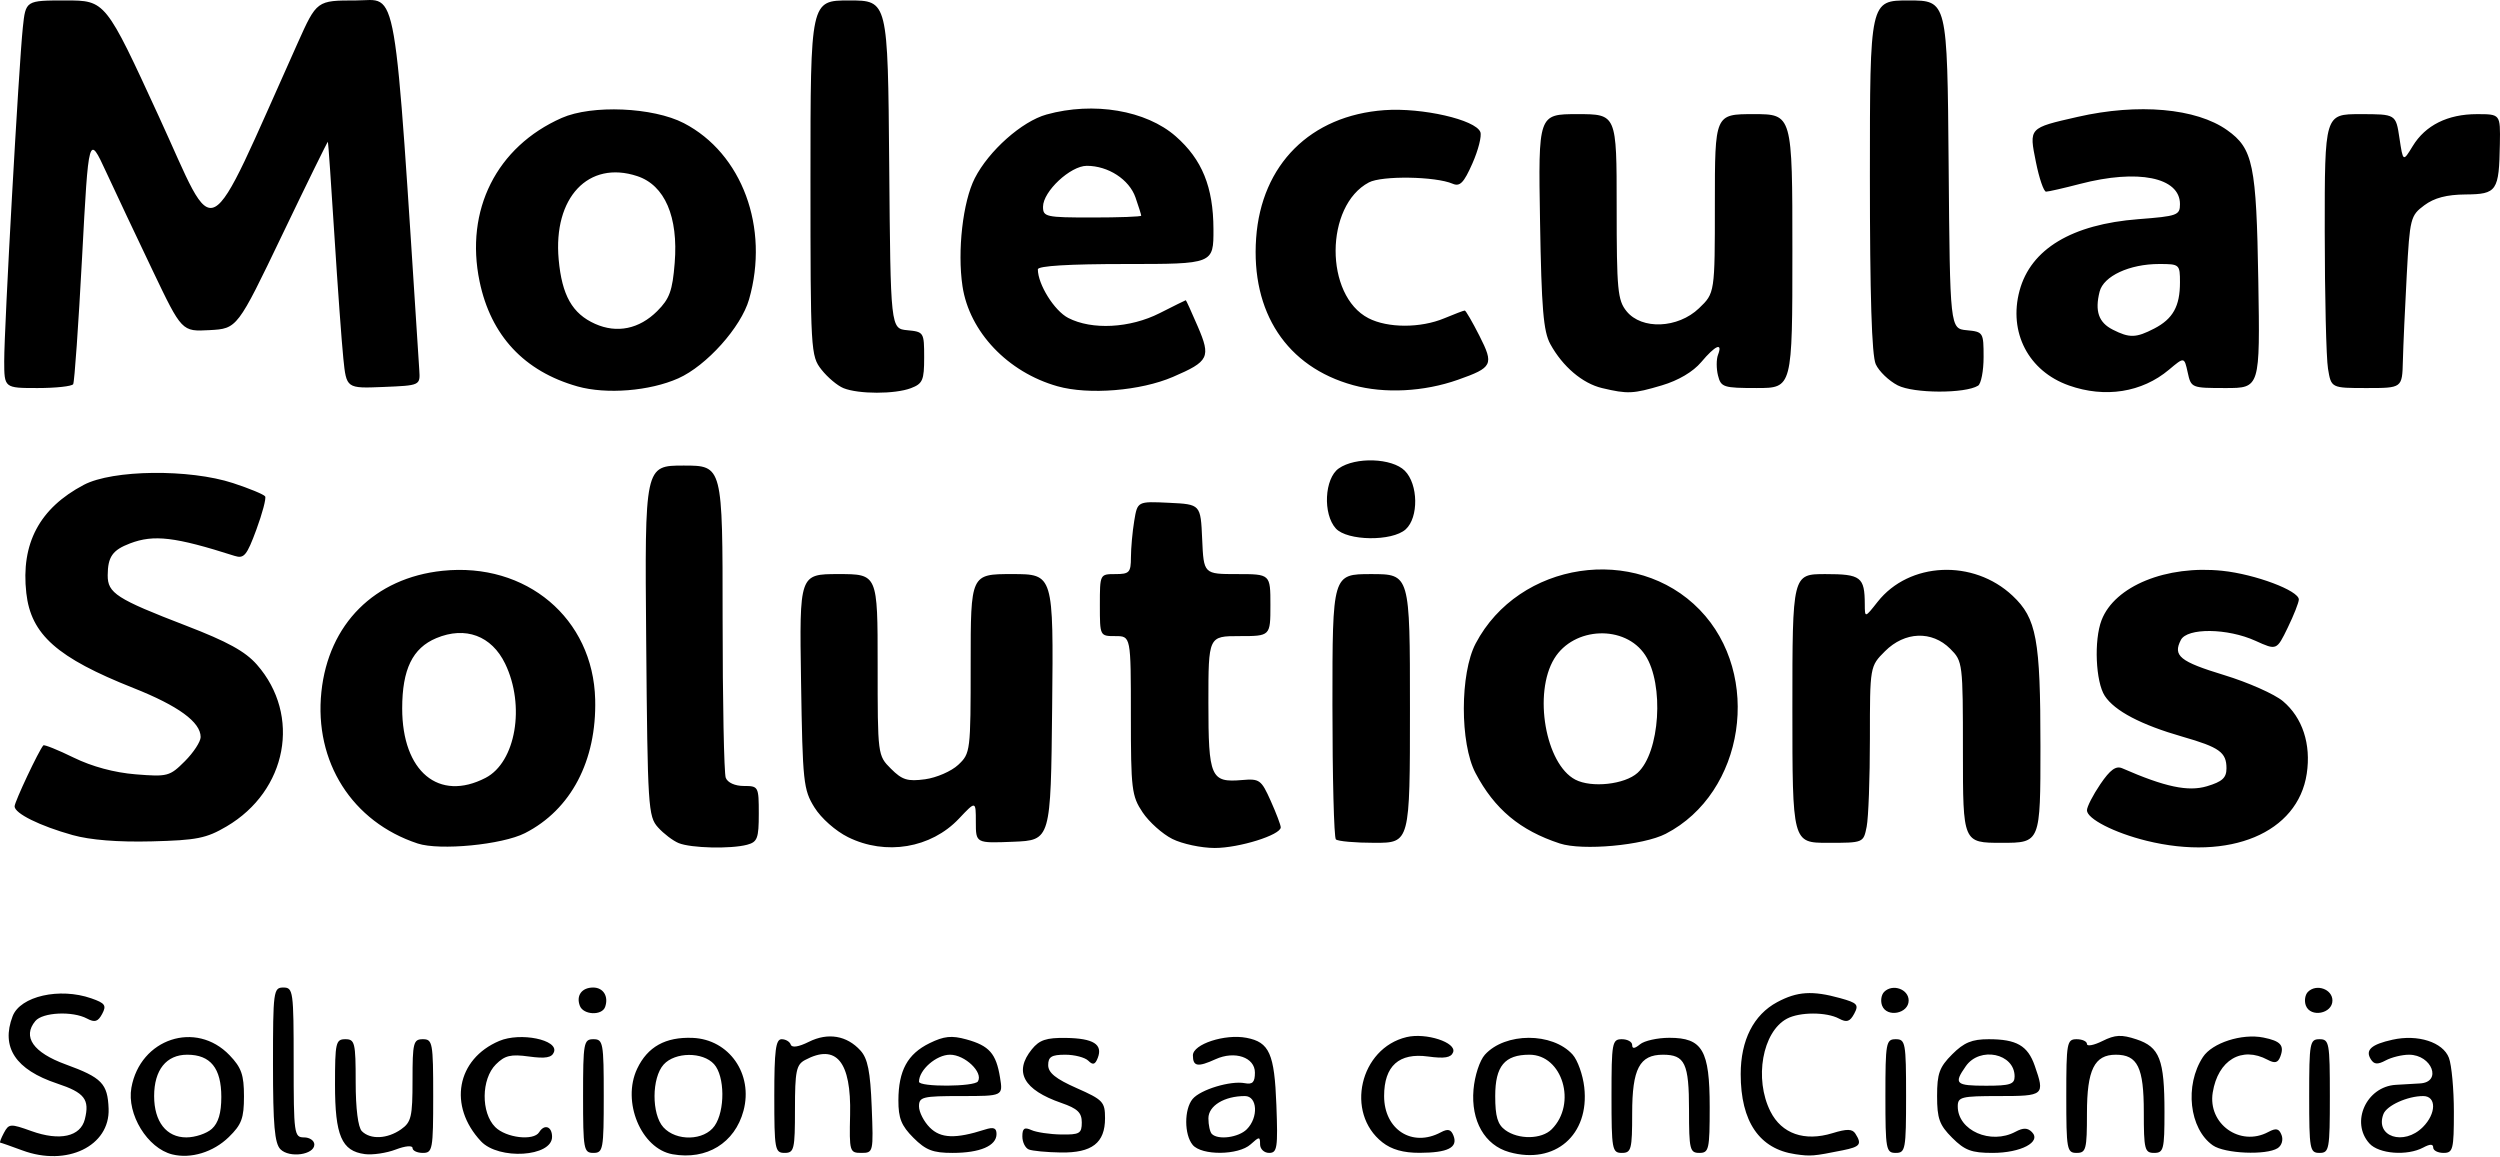
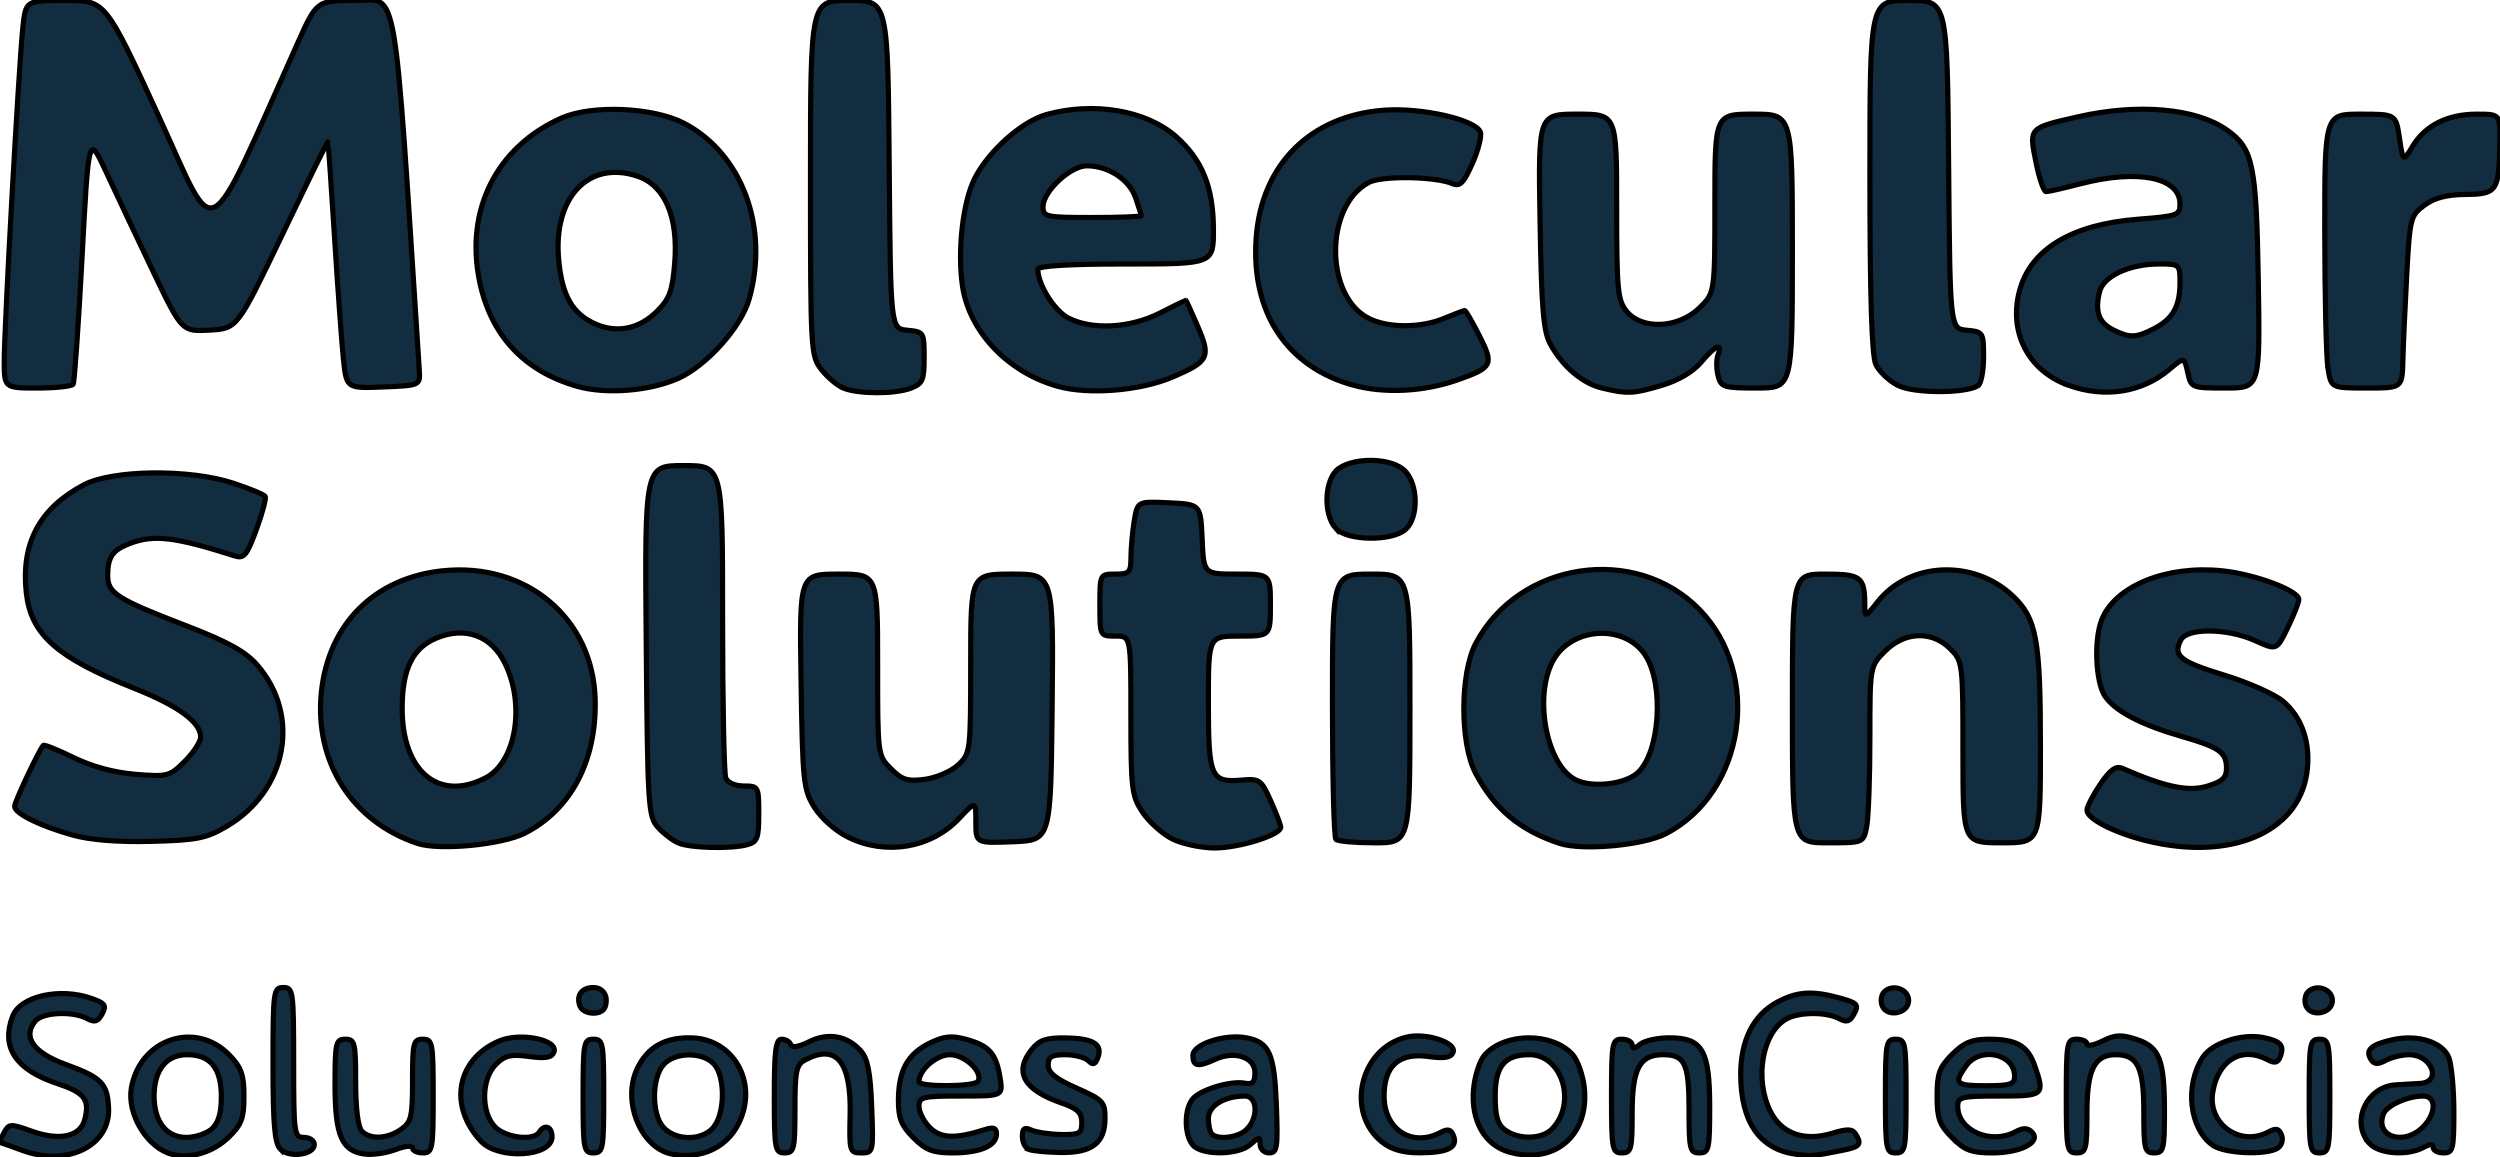
<svg xmlns="http://www.w3.org/2000/svg" version="1.1" width="483.749" height="223.711" viewBox="0 0 483.749 223.711" id="svg1">
  <defs id="defs1" />
-   <path style="fill:#000000" d="m 4.325,222.602 c -2.2,-0.817 -4.128,-1.493 -4.285,-1.501 -0.157,-0.008 0.169,-0.864 0.724,-1.901 0.953,-1.78 1.25,-1.799 5.316,-0.337 5.479,1.97 9.491,1.081 10.338,-2.291 0.964,-3.84 -0.049,-5.146 -5.362,-6.911 -8.047,-2.673 -10.917,-7.017 -8.609,-13.032 1.484,-3.866 9.082,-5.59 15.215,-3.452 2.681,0.935 2.986,1.37 2.107,3.013 -0.809,1.512 -1.43,1.705 -2.92,0.907 -2.806,-1.502 -8.601,-1.227 -10.013,0.474 -2.535,3.055 -0.406,6.101 5.862,8.386 7.016,2.558 8.135,3.712 8.318,8.574 0.272,7.231 -8.08,11.269 -16.69,8.07 z m 29,0.774 c -4.79,-1.189 -8.819,-7.773 -7.9,-12.907 1.702,-9.506 12.492,-13.071 19.001,-6.277 2.291,2.391 2.783,3.796 2.783,7.938 0,4.254 -0.455,5.477 -2.942,7.9 -2.993,2.916 -7.332,4.243 -10.942,3.346 z m 7.671,-4.945 c 1.257,-1.138 1.829,-3.066 1.829,-6.171 0,-5.577 -2.096,-8.174 -6.598,-8.174 -4.043,0 -6.402,2.948 -6.402,8 0,4.957 2.369,8 6.228,8 1.713,0 3.937,-0.745 4.943,-1.655 z m 13.272,3.956 c -1.129,-1.129 -1.444,-4.695 -1.444,-16.372 0,-14.262 0.089,-14.929 2,-14.929 1.908,0 2,0.667 2,14.5 0,13.833 0.092,14.5 2,14.5 1.1,0 2,0.623 2,1.383 0,1.983 -4.817,2.657 -6.556,0.917 z m 16.317,0.93 c -4.482,-0.591 -5.761,-3.578 -5.761,-13.453 0,-8.111 0.152,-8.777 2,-8.777 1.839,0 2,0.667 2,8.3 0,5.122 0.459,8.759 1.2,9.5 1.656,1.656 4.924,1.502 7.577,-0.357 1.98,-1.386 2.223,-2.425 2.223,-9.5 0,-7.277 0.168,-7.943 2,-7.943 1.879,0 2,0.667 2,11 0,10.333 -0.121,11 -2,11 -1.1,0 -2,-0.427 -2,-0.949 0,-0.538 -1.408,-0.41 -3.25,0.296 -1.788,0.685 -4.483,1.082 -5.989,0.884 z m 59.566,0.034 c -6.101,-1.077 -9.878,-10.194 -6.859,-16.556 2.016,-4.249 5.479,-6.175 10.725,-5.966 7.072,0.282 11.761,7.001 9.846,14.109 -1.679,6.236 -7.124,9.576 -13.713,8.413 z m 8.116,-5.487 c 2.058,-2.938 2.003,-9.627 -0.098,-11.949 -2.183,-2.412 -7.541,-2.375 -9.751,0.068 -2.328,2.573 -2.361,9.598 -0.057,12.144 2.493,2.755 7.893,2.612 9.907,-0.263 z m 153.769,5.069 c -4.742,-1.332 -7.435,-6.048 -6.913,-12.107 0.23,-2.675 1.197,-5.629 2.206,-6.744 3.926,-4.338 13.051,-4.354 16.964,-0.03 0.973,1.075 1.99,3.922 2.261,6.329 1.041,9.235 -5.671,15.038 -14.518,12.553 z m 8.215,-4.417 c 4.931,-4.931 2.096,-14.43 -4.307,-14.43 -4.794,0 -6.62,2.206 -6.62,8 0,3.955 0.454,5.493 1.941,6.581 2.57,1.879 7.031,1.804 8.986,-0.151 z m 47.163,4.825 c -6.97,-1.004 -10.59,-6.299 -10.59,-15.489 0,-6.575 2.488,-11.486 7.062,-13.939 3.879,-2.08 6.818,-2.266 12.197,-0.772 3.322,0.923 3.637,1.272 2.708,3.007 -0.83,1.551 -1.448,1.751 -2.943,0.951 -2.443,-1.307 -7.621,-1.299 -10.079,0.017 -4.749,2.541 -6.367,11.636 -3.193,17.948 2.171,4.318 6.588,5.867 11.997,4.207 2.819,-0.865 3.85,-0.843 4.446,0.094 1.303,2.05 0.933,2.536 -2.444,3.216 -5.692,1.146 -6.194,1.187 -9.16,0.76 z M 93.066,220.836 c -6.391,-6.823 -4.731,-15.915 3.546,-19.417 4.09,-1.731 11.49,-0.218 10.577,2.162 -0.414,1.08 -1.627,1.293 -4.839,0.853 -3.519,-0.482 -4.665,-0.208 -6.405,1.532 -2.833,2.833 -2.897,9.342 -0.12,12.12 2.092,2.092 7.436,2.721 8.5,1 1.023,-1.655 2.5,-1.128 2.5,0.893 0,3.878 -10.327,4.521 -13.759,0.857 z m 19.759,-8.75 c 0,-10.333 0.121,-11 2,-11 1.879,0 2,0.667 2,11 0,10.333 -0.121,11 -2,11 -1.879,0 -2,-0.667 -2,-11 z m 37,0 c 0,-8.824 0.28,-11 1.417,-11 0.779,0 1.573,0.469 1.764,1.041 0.219,0.657 1.515,0.459 3.511,-0.537 3.689,-1.84 7.349,-1.221 9.985,1.689 1.407,1.553 1.904,4.048 2.173,10.91 0.345,8.77 0.316,8.896 -2,8.897 -2.269,8e-4 -2.344,-0.251 -2.18,-7.393 0.236,-10.299 -2.671,-13.818 -8.735,-10.573 -1.678,0.898 -1.934,2.155 -1.934,9.5 0,7.798 -0.158,8.465 -2,8.465 -1.879,0 -2,-0.667 -2,-11 z m 26.923,8.077 c -2.338,-2.338 -2.92,-3.79 -2.908,-7.25 0.02,-5.765 1.765,-8.966 6.027,-11.056 2.805,-1.375 4.264,-1.525 7.134,-0.733 4.419,1.22 5.75,2.729 6.504,7.373 0.582,3.589 0.582,3.589 -7.548,3.589 -7.464,0 -8.131,0.164 -8.131,2 0,1.1 0.944,2.944 2.098,4.098 2.109,2.109 4.961,2.213 10.652,0.39 1.689,-0.541 2.25,-0.326 2.25,0.861 0,2.285 -3.187,3.652 -8.511,3.652 -3.798,0 -5.174,-0.532 -7.566,-2.923 z m 12.476,-10.914 c 1.073,-1.736 -2.51,-5.163 -5.399,-5.163 -2.635,0 -6,2.929 -6,5.223 0,1.052 10.747,0.996 11.399,-0.059 z m 9.851,13.175 c -0.688,-0.277 -1.25,-1.415 -1.25,-2.528 0,-1.563 0.398,-1.843 1.75,-1.23 0.963,0.436 3.55,0.822 5.75,0.857 3.573,0.057 4,-0.193 4,-2.336 0,-1.895 -0.827,-2.686 -3.934,-3.761 -7.363,-2.549 -9.272,-6.012 -5.727,-10.389 1.468,-1.813 2.803,-2.257 6.611,-2.199 5.296,0.08 7.15,1.241 6.149,3.849 -0.507,1.322 -0.943,1.457 -1.833,0.567 -0.642,-0.642 -2.652,-1.167 -4.467,-1.167 -2.64,0 -3.3,0.402 -3.3,2.013 0,1.478 1.461,2.659 5.5,4.445 5.111,2.26 5.5,2.673 5.5,5.832 0,4.781 -2.519,6.728 -8.579,6.631 -2.707,-0.043 -5.484,-0.306 -6.171,-0.583 z m 31.706,-0.891 c -1.653,-1.991 -1.661,-6.893 -0.014,-8.876 1.513,-1.823 7.353,-3.591 10.108,-3.061 1.501,0.289 1.951,-0.183 1.951,-2.048 0,-2.959 -3.9,-4.284 -7.621,-2.589 -3.454,1.574 -4.379,1.415 -4.379,-0.751 0,-2.163 6.193,-4.19 10.367,-3.392 4.434,0.848 5.415,3.053 5.787,13.021 0.309,8.275 0.161,9.25 -1.405,9.25 -0.963,-2.7e-4 -1.75,-0.745 -1.75,-1.655 0,-1.54 -0.127,-1.54 -1.829,0 -2.358,2.134 -9.475,2.199 -11.215,0.102 z m 10.473,-3.018 c 2.295,-2.295 2.061,-6.429 -0.363,-6.429 -3.981,0 -7.065,1.881 -7.065,4.309 0,1.297 0.3,2.658 0.667,3.025 1.218,1.218 5.168,0.689 6.762,-0.905 z m 26.23,2.518 c -7.244,-5.699 -4.363,-18.201 4.692,-20.356 3.76,-0.895 9.724,1.051 9,2.938 -0.4,1.043 -1.652,1.256 -4.826,0.821 -5.639,-0.773 -8.525,1.817 -8.525,7.652 0,6.498 5.436,9.977 10.966,7.018 1.395,-0.747 1.986,-0.586 2.468,0.67 0.874,2.278 -1.114,3.278 -6.549,3.296 -3.159,0.011 -5.439,-0.633 -7.226,-2.038 z m 44.341,-8.946 c 0,-10.333 0.121,-11 2,-11 1.1,0 2,0.505 2,1.122 0,0.77 0.476,0.727 1.517,-0.136 0.834,-0.692 3.39,-1.259 5.68,-1.259 6.407,0 7.803,2.394 7.803,13.384 0,8.223 -0.15,8.889 -2,8.889 -1.839,0 -2,-0.667 -2,-8.3 0,-9.03 -0.788,-10.7 -5.045,-10.7 -4.526,0 -5.955,2.719 -5.955,11.329 0,7.005 -0.174,7.671 -2,7.671 -1.879,0 -2,-0.667 -2,-11 z m 53,0 c 0,-10.333 0.121,-11 2,-11 1.879,0 2,0.667 2,11 0,10.333 -0.121,11 -2,11 -1.879,0 -2,-0.667 -2,-11 z m 12.923,8.077 c -2.475,-2.475 -2.923,-3.714 -2.923,-8.077 0,-4.363 0.449,-5.602 2.923,-8.077 2.29,-2.29 3.82,-2.923 7.066,-2.923 5.392,0 7.552,1.243 8.906,5.128 1.996,5.727 1.826,5.872 -6.895,5.872 -7.333,0 -8,0.167 -8,2 0,4.668 6.383,7.471 11.173,4.907 1.498,-0.802 2.346,-0.784 3.184,0.067 1.879,1.908 -2.132,4.025 -7.625,4.025 -4.067,0 -5.376,-0.49 -7.809,-2.923 z m 12.077,-11.877 c 0,-4.452 -6.724,-5.86 -9.443,-1.977 -2.381,3.4 -1.987,3.777 3.943,3.777 4.63,0 5.5,-0.285 5.5,-1.8 z m 10,3.8 c 0,-10.333 0.121,-11 2,-11 1.1,0 2,0.416 2,0.923 0,0.508 1.352,0.249 3.005,-0.576 2.45,-1.222 3.663,-1.282 6.562,-0.325 4.499,1.485 5.433,3.899 5.433,14.043 0,7.268 -0.168,7.935 -2,7.935 -1.832,0 -2,-0.667 -2,-7.929 0,-8.619 -1.2,-11.071 -5.416,-11.071 -4.149,0 -5.584,2.911 -5.584,11.329 0,7.005 -0.174,7.671 -2,7.671 -1.879,0 -2,-0.667 -2,-11 z m 28.36,9.54 c -4.566,-3.198 -5.509,-11.612 -1.915,-17.096 1.796,-2.742 7.55,-4.595 11.693,-3.766 3.36,0.672 4.107,1.521 3.266,3.714 -0.454,1.183 -1.057,1.329 -2.438,0.59 -5.017,-2.685 -9.609,0.046 -10.627,6.321 -0.989,6.091 5.296,10.569 10.742,7.654 1.529,-0.818 2.085,-0.689 2.58,0.601 0.356,0.927 0.022,2.03 -0.765,2.528 -2.218,1.404 -10.251,1.055 -12.535,-0.546 z m 18.64,-9.54 c 0,-10.333 0.121,-11 2,-11 1.879,0 2,0.667 2,11 0,10.333 -0.121,11 -2,11 -1.879,0 -2,-0.667 -2,-11 z m 11.655,9.171 c -3.704,-4.093 -0.606,-10.988 5.095,-11.342 1.512,-0.094 3.616,-0.216 4.674,-0.272 4.36,-0.228 2.334,-5.557 -2.112,-5.557 -1.344,0 -3.371,0.496 -4.505,1.103 -1.581,0.846 -2.255,0.79 -2.893,-0.242 -1.098,-1.777 0.108,-2.854 4.213,-3.765 4.906,-1.089 9.757,0.471 10.912,3.508 0.528,1.389 0.96,6.097 0.96,10.461 0,7.268 -0.168,7.935 -2,7.935 -1.1,0 -2,-0.466 -2,-1.035 0,-0.714 -0.601,-0.714 -1.934,0 -3.093,1.655 -8.573,1.238 -10.411,-0.794 z m 10.345,-3.171 c 2.609,-2.609 2.646,-6 0.065,-6 -3.036,0 -7.059,1.821 -7.698,3.485 -1.676,4.368 3.932,6.216 7.633,2.515 z m -356.62,-23.452 c -0.763,-1.989 0.367,-3.548 2.572,-3.548 1.966,0 3.027,1.717 2.317,3.75 -0.602,1.724 -4.207,1.575 -4.889,-0.202 z m 251.983,-0.045 c -0.346,-0.901 -0.166,-2.099 0.398,-2.664 1.63,-1.63 4.739,-0.531 4.739,1.675 0,2.544 -4.228,3.358 -5.137,0.989 z m 82,0 c -0.346,-0.901 -0.166,-2.099 0.398,-2.664 1.63,-1.63 4.739,-0.531 4.739,1.675 0,2.544 -4.228,3.358 -5.137,0.989 z M 80.818,163.216 c -12.675,-4.182 -20.046,-15.788 -18.63,-29.336 1.373,-13.133 10.302,-22.058 23.443,-23.432 16.212,-1.694 29.146,9.208 29.537,24.898 0.296,11.851 -4.675,21.317 -13.582,25.861 -4.409,2.249 -16.495,3.418 -20.768,2.009 z m 13.135,-12.697 c 5.849,-3.025 7.726,-13.971 3.79,-22.101 -2.619,-5.409 -7.69,-7.291 -13.316,-4.94 -4.604,1.924 -6.603,6.043 -6.603,13.607 0,12.213 7.082,18.112 16.128,13.434 z m 37.372,12.621 c -1.1,-0.45 -2.9,-1.818 -4,-3.04 -1.904,-2.115 -2.014,-3.847 -2.288,-36.118 -0.288,-33.896 -0.288,-33.896 7.25,-33.896 7.538,0 7.538,0 7.538,29.418 0,16.18 0.273,30.13 0.607,31 0.36,0.938 1.784,1.582 3.5,1.582 2.832,0 2.893,0.113 2.893,5.383 0,4.737 -0.27,5.456 -2.25,5.986 -3.155,0.846 -10.862,0.662 -13.25,-0.315 z m 32.774,-1.148 c -2.409,-1.192 -5.204,-3.664 -6.5,-5.749 -2.143,-3.446 -2.293,-4.859 -2.597,-24.408 -0.322,-20.75 -0.322,-20.75 7.25,-20.75 7.572,0 7.572,0 7.572,17.545 0,17.52 0.004,17.549 2.576,20.121 2.173,2.173 3.206,2.492 6.598,2.037 2.212,-0.297 5.103,-1.555 6.424,-2.796 2.356,-2.214 2.402,-2.583 2.402,-19.582 0,-17.326 0,-17.326 8.017,-17.326 8.017,0 8.017,0 7.75,25.75 -0.267,25.75 -0.267,25.75 -7.517,26.044 -7.25,0.294 -7.25,0.294 -7.25,-3.821 0,-4.115 0,-4.115 -3.262,-0.657 -5.404,5.73 -14.177,7.198 -21.464,3.591 z m 62.745,0.342 c -1.914,-0.962 -4.502,-3.277 -5.75,-5.146 -2.114,-3.164 -2.27,-4.454 -2.27,-18.75 0,-15.352 0,-15.352 -3,-15.352 -3,0 -3,0 -3,-6 0,-6 0,-6 3,-6 2.716,0 3.001,-0.308 3.011,-3.25 0.006,-1.788 0.293,-4.957 0.638,-7.044 0.627,-3.794 0.627,-3.794 6.739,-3.5 6.112,0.294 6.112,0.294 6.408,7.044 0.296,6.75 0.296,6.75 6.75,6.75 6.454,0 6.454,0 6.454,6 0,6 0,6 -6,6 -6,0 -6,0 -6,12.878 0,14.474 0.444,15.496 6.507,14.973 3.393,-0.292 3.723,-0.053 5.55,4.028 1.068,2.386 1.943,4.691 1.943,5.121 0,1.48 -8.048,3.999 -12.77,3.998 -2.601,-8.6e-4 -6.296,-0.788 -8.21,-1.75 z m 74.974,0.877 c -7.688,-2.521 -12.632,-6.651 -16.308,-13.625 -3.026,-5.741 -3.01,-19.286 0.03,-25.068 8.355,-15.89 30.968,-19.296 43.349,-6.529 12.188,12.567 8.722,35.449 -6.566,43.347 -4.349,2.247 -16.097,3.321 -20.506,1.875 z m 15.046,-13.661 c 4.331,-3.92 5.192,-17.128 1.484,-22.786 -3.872,-5.909 -13.816,-5.527 -17.598,0.675 -4.088,6.704 -1.704,20.41 4.074,23.422 3.139,1.636 9.555,0.937 12.04,-1.311 z m 98.46,13.13 c -6.206,-1.534 -11.5,-4.244 -11.5,-5.888 0,-0.683 1.164,-2.955 2.586,-5.048 1.91,-2.811 3.021,-3.616 4.25,-3.079 8.272,3.616 12.746,4.563 16.393,3.47 2.963,-0.888 3.77,-1.63 3.77,-3.467 0,-3.093 -1.349,-4.063 -8.5,-6.115 -8.026,-2.303 -13.137,-4.984 -15.042,-7.891 -1.78,-2.716 -2.125,-10.776 -0.627,-14.665 2.542,-6.601 12.536,-10.68 23.386,-9.546 6.338,0.662 14.783,3.834 14.783,5.552 0,0.566 -0.965,3.015 -2.144,5.443 -2.144,4.413 -2.144,4.413 -6.25,2.549 -5.414,-2.459 -13.208,-2.544 -14.436,-0.159 -1.576,3.065 -0.205,4.175 8.403,6.801 4.626,1.411 9.735,3.679 11.352,5.04 3.783,3.183 5.467,8.307 4.609,14.026 -1.719,11.463 -14.884,16.968 -31.035,12.977 z M 14.055,161.589 c -6.358,-1.777 -11.23,-4.189 -11.23,-5.562 0,-0.874 4.688,-10.825 5.558,-11.795 0.174,-0.195 2.818,0.869 5.874,2.365 3.557,1.74 7.879,2.905 12.007,3.237 6.167,0.495 6.584,0.384 9.505,-2.538 1.681,-1.681 3.056,-3.786 3.056,-4.678 0,-2.889 -4.316,-6.039 -13,-9.485 -14.789,-5.87 -19.827,-10.333 -20.733,-18.37 -1.081,-9.595 2.552,-16.429 11.138,-20.951 5.57,-2.933 20.423,-3.102 28.876,-0.329 3.18,1.043 5.97,2.201 6.2,2.573 0.23,0.372 -0.535,3.264 -1.7,6.426 -1.844,5.005 -2.387,5.663 -4.2,5.085 -11.563,-3.689 -15.627,-4.175 -20.246,-2.419 -3.387,1.288 -4.3,2.59 -4.32,6.164 -0.019,3.463 1.709,4.574 15.176,9.759 8.005,3.082 11.447,4.976 13.695,7.538 8.611,9.808 5.873,24.406 -5.873,31.307 -3.922,2.304 -5.746,2.668 -14.5,2.89 -6.503,0.165 -11.861,-0.262 -15.284,-1.218 z m 244.437,0.83 c -0.367,-0.367 -0.667,-12.067 -0.667,-26 0,-25.333 0,-25.333 7.5,-25.333 7.5,0 7.5,0 7.5,26 0,26 0,26 -6.833,26 -3.758,0 -7.133,-0.3 -7.5,-0.667 z m 88.333,-25.333 c 0,-26 0,-26 6.393,-26 6.872,0 7.596,0.554 7.618,5.832 0.011,2.668 0.011,2.668 2.482,-0.466 6.111,-7.752 18.532,-8.309 26.117,-1.172 4.647,4.372 5.39,8.397 5.39,29.172 0,18.634 0,18.634 -7.5,18.634 -7.5,0 -7.5,0 -7.5,-17.545 0,-17.295 -0.035,-17.58 -2.455,-20 -3.547,-3.547 -8.802,-3.352 -12.622,0.469 -2.923,2.923 -2.923,2.923 -2.923,16.875 0,7.674 -0.281,15.358 -0.625,17.077 -0.625,3.125 -0.625,3.125 -7.5,3.125 -6.875,0 -6.875,0 -6.875,-26 z m -88.345,-34.829 c -2.535,-2.801 -2.199,-9.677 0.568,-11.615 3.237,-2.267 10.313,-2.022 12.777,0.443 2.614,2.614 2.712,9.046 0.171,11.345 -2.614,2.366 -11.319,2.254 -13.516,-0.174 z M 111.764,74.776 c -10.323,-2.908 -16.79,-9.836 -18.966,-20.319 -2.867,-13.81 3.286,-26.059 15.889,-31.634 5.843,-2.585 17.685,-2.08 23.637,1.006 11.277,5.847 16.597,20.223 12.619,34.098 -1.545,5.389 -8.233,12.852 -13.698,15.285 -5.522,2.459 -13.914,3.133 -19.482,1.564 z m 15.416,-14.588 c 2.383,-2.38 2.941,-3.918 3.373,-9.305 0.718,-8.941 -1.915,-15.045 -7.25,-16.805 -9.44,-3.116 -16.287,4.149 -15.2,16.13 0.63,6.944 2.631,10.482 7.048,12.458 4.228,1.891 8.546,1.002 12.03,-2.477 z m 36.033,14.917 c -1.162,-0.469 -3.074,-2.076 -4.25,-3.571 -2.09,-2.657 -2.138,-3.492 -2.138,-37.083 0,-34.365 0,-34.365 7.486,-34.365 7.486,0 7.486,0 7.75,31.75 0.264,31.75 0.264,31.75 3.514,32.063 3.188,0.307 3.25,0.408 3.25,5.275 0,4.406 -0.287,5.071 -2.565,5.937 -3.092,1.176 -10.132,1.173 -13.047,-0.005 z m 41.421,-0.36 c -9.631,-2.711 -17.07,-10.542 -18.392,-19.363 -1.02,-6.799 0.069,-16.37 2.378,-20.894 2.713,-5.317 9.12,-11.007 13.884,-12.33 9.102,-2.528 19.272,-0.81 25.005,4.224 5.102,4.479 7.267,9.81 7.294,17.954 0.022,6.75 0.022,6.75 -16.978,6.75 -11.019,0 -17,0.363 -17,1.032 0,2.907 3.19,8.015 5.872,9.401 4.596,2.377 11.954,1.99 17.709,-0.929 2.706,-1.373 4.977,-2.498 5.046,-2.5 0.07,-0.002 1.109,2.28 2.31,5.071 2.572,5.978 2.184,6.766 -4.799,9.77 -6.278,2.701 -16.29,3.514 -22.329,1.814 z m 16.19,-33.01 c 0,-0.193 -0.499,-1.782 -1.108,-3.53 -1.213,-3.479 -5.276,-6.119 -9.419,-6.119 -3.173,0 -8.473,4.956 -8.473,7.923 0,1.957 0.549,2.077 9.5,2.077 5.225,0 9.5,-0.158 9.5,-0.351 z m 41,32.79 c -12.83,-3.531 -19.78,-14.068 -18.762,-28.447 1.008,-14.248 10.525,-23.736 24.837,-24.764 7.265,-0.522 17.634,1.848 18.551,4.241 0.292,0.762 -0.401,3.493 -1.54,6.068 -1.669,3.773 -2.413,4.536 -3.829,3.926 -3.319,-1.429 -13.673,-1.59 -16.203,-0.252 -8.539,4.516 -8.597,21.871 -0.087,26.272 3.739,1.933 10.083,1.941 14.687,0.017 1.975,-0.825 3.752,-1.5 3.951,-1.5 0.199,0 1.479,2.207 2.846,4.904 2.826,5.577 2.559,6.123 -4.167,8.496 -6.589,2.325 -14.199,2.715 -20.285,1.04 z m 48.185,0.571 c -3.794,-0.898 -7.633,-4.159 -10.02,-8.511 -1.341,-2.444 -1.71,-6.843 -1.992,-23.75 -0.347,-20.75 -0.347,-20.75 7.24,-20.75 7.587,0 7.587,0 7.587,17.889 0,16.124 0.189,18.122 1.912,20.25 2.935,3.625 9.938,3.337 14.023,-0.576 3.066,-2.937 3.066,-2.937 3.066,-20.25 0,-17.313 0,-17.313 7.5,-17.313 7.5,0 7.5,0 7.5,26.5 0,26.5 0,26.5 -6.892,26.5 -6.457,0 -6.93,-0.153 -7.499,-2.421 -0.334,-1.331 -0.335,-3.131 -10e-4,-4 0.954,-2.485 -0.506,-1.854 -3.247,1.404 -1.573,1.869 -4.418,3.55 -7.617,4.5 -5.564,1.652 -6.604,1.7 -11.559,0.527 z m 57.198,-0.53 c -1.714,-0.881 -3.627,-2.721 -4.25,-4.088 -0.773,-1.696 -1.133,-13.278 -1.133,-36.439 0,-33.953 0,-33.953 7.486,-33.953 7.486,0 7.486,0 7.75,31.75 0.264,31.75 0.264,31.75 3.514,32.063 3.18,0.307 3.25,0.419 3.25,5.191 0,2.683 -0.481,5.175 -1.068,5.538 -2.522,1.559 -12.472,1.52 -15.549,-0.061 z m 33.117,0.017 c -7.813,-2.762 -11.716,-10.269 -9.54,-18.349 2.168,-8.05 10.123,-12.832 22.998,-13.825 7.54,-0.581 8.042,-0.763 8.042,-2.915 0,-5.187 -8.126,-6.829 -19.339,-3.908 -3.167,0.825 -6.125,1.5 -6.572,1.5 -0.447,0 -1.327,-2.56 -1.956,-5.688 -1.349,-6.718 -1.447,-6.611 8.064,-8.783 11.718,-2.675 22.959,-1.679 28.929,2.565 5.026,3.572 5.662,6.649 6.032,29.156 0.341,20.75 0.341,20.75 -6.33,20.75 -6.608,-2.3e-4 -6.677,-0.029 -7.334,-3.019 -0.663,-3.019 -0.663,-3.019 -3.611,-0.538 -5.243,4.412 -12.37,5.535 -19.385,3.055 z m 16.52,-11.008 c 3.617,-1.871 4.98,-4.313 4.98,-8.924 0,-3.498 -0.076,-3.566 -4.032,-3.566 -5.733,0 -10.764,2.338 -11.521,5.355 -0.948,3.777 -0.186,5.965 2.562,7.355 3.24,1.639 4.481,1.605 8.011,-0.22 z M 0.816,69.836 c -0.011,-6.348 2.823,-57.126 3.6,-64.5 0.553,-5.25 0.553,-5.25 8.273,-5.25 7.721,0 7.721,0 18.058,22.475 11.445,24.884 8.626,26.378 26.849,-14.225 3.703,-8.25 3.703,-8.25 11.269,-8.25 8.217,0 7.274,-5.496 12.265,71.5 0.194,3 0.194,3 -6.953,3.292 -7.147,0.292 -7.147,0.292 -7.74,-5.5 -0.326,-3.185 -1.103,-13.892 -1.728,-23.792 -0.624,-9.9 -1.191,-18.071 -1.26,-18.157 -0.069,-0.086 -4.043,8.014 -8.832,18 -8.706,18.157 -8.706,18.157 -14.067,18.451 -5.361,0.294 -5.361,0.294 -10.997,-11.5 -3.1,-6.487 -7.158,-15.087 -9.019,-19.112 -3.383,-7.318 -3.383,-7.318 -4.651,16.5 -0.698,13.1 -1.473,24.155 -1.723,24.568 -0.25,0.412 -3.353,0.75 -6.896,0.75 -6.441,0 -6.441,0 -6.45,-5.25 z m 449.651,1.5 c -0.341,-2.062 -0.625,-13.988 -0.631,-26.5 -0.011,-22.75 -0.011,-22.75 6.875,-22.75 6.886,0 6.886,0 7.581,4.631 0.695,4.631 0.695,4.631 2.569,1.549 2.449,-4.027 6.773,-6.18 12.414,-6.18 4.55,0 4.55,0 4.45,5.75 -0.159,9.149 -0.561,9.743 -6.633,9.792 -3.673,0.029 -6.057,0.656 -8,2.103 -2.663,1.983 -2.791,2.49 -3.386,13.458 -0.34,6.269 -0.678,13.76 -0.75,16.647 -0.132,5.25 -0.132,5.25 -7.001,5.25 -6.869,0 -6.869,0 -7.489,-3.75 z" id="path1" />
+   <path style="fill:#122d3f;fill-opacity:1;stroke:#000000;stroke-opacity:1" d="m 4.325,222.602 c -2.2,-0.817 -4.128,-1.493 -4.285,-1.501 -0.157,-0.008 0.169,-0.864 0.724,-1.901 0.953,-1.78 1.25,-1.799 5.316,-0.337 5.479,1.97 9.491,1.081 10.338,-2.291 0.964,-3.84 -0.049,-5.146 -5.362,-6.911 -8.047,-2.673 -10.917,-7.017 -8.609,-13.032 1.484,-3.866 9.082,-5.59 15.215,-3.452 2.681,0.935 2.986,1.37 2.107,3.013 -0.809,1.512 -1.43,1.705 -2.92,0.907 -2.806,-1.502 -8.601,-1.227 -10.013,0.474 -2.535,3.055 -0.406,6.101 5.862,8.386 7.016,2.558 8.135,3.712 8.318,8.574 0.272,7.231 -8.08,11.269 -16.69,8.07 z m 29,0.774 c -4.79,-1.189 -8.819,-7.773 -7.9,-12.907 1.702,-9.506 12.492,-13.071 19.001,-6.277 2.291,2.391 2.783,3.796 2.783,7.938 0,4.254 -0.455,5.477 -2.942,7.9 -2.993,2.916 -7.332,4.243 -10.942,3.346 z m 7.671,-4.945 c 1.257,-1.138 1.829,-3.066 1.829,-6.171 0,-5.577 -2.096,-8.174 -6.598,-8.174 -4.043,0 -6.402,2.948 -6.402,8 0,4.957 2.369,8 6.228,8 1.713,0 3.937,-0.745 4.943,-1.655 z m 13.272,3.956 c -1.129,-1.129 -1.444,-4.695 -1.444,-16.372 0,-14.262 0.089,-14.929 2,-14.929 1.908,0 2,0.667 2,14.5 0,13.833 0.092,14.5 2,14.5 1.1,0 2,0.623 2,1.383 0,1.983 -4.817,2.657 -6.556,0.917 z m 16.317,0.93 c -4.482,-0.591 -5.761,-3.578 -5.761,-13.453 0,-8.111 0.152,-8.777 2,-8.777 1.839,0 2,0.667 2,8.3 0,5.122 0.459,8.759 1.2,9.5 1.656,1.656 4.924,1.502 7.577,-0.357 1.98,-1.386 2.223,-2.425 2.223,-9.5 0,-7.277 0.168,-7.943 2,-7.943 1.879,0 2,0.667 2,11 0,10.333 -0.121,11 -2,11 -1.1,0 -2,-0.427 -2,-0.949 0,-0.538 -1.408,-0.41 -3.25,0.296 -1.788,0.685 -4.483,1.082 -5.989,0.884 z m 59.566,0.034 c -6.101,-1.077 -9.878,-10.194 -6.859,-16.556 2.016,-4.249 5.479,-6.175 10.725,-5.966 7.072,0.282 11.761,7.001 9.846,14.109 -1.679,6.236 -7.124,9.576 -13.713,8.413 z m 8.116,-5.487 c 2.058,-2.938 2.003,-9.627 -0.098,-11.949 -2.183,-2.412 -7.541,-2.375 -9.751,0.068 -2.328,2.573 -2.361,9.598 -0.057,12.144 2.493,2.755 7.893,2.612 9.907,-0.263 z m 153.769,5.069 c -4.742,-1.332 -7.435,-6.048 -6.913,-12.107 0.23,-2.675 1.197,-5.629 2.206,-6.744 3.926,-4.338 13.051,-4.354 16.964,-0.03 0.973,1.075 1.99,3.922 2.261,6.329 1.041,9.235 -5.671,15.038 -14.518,12.553 z m 8.215,-4.417 c 4.931,-4.931 2.096,-14.43 -4.307,-14.43 -4.794,0 -6.62,2.206 -6.62,8 0,3.955 0.454,5.493 1.941,6.581 2.57,1.879 7.031,1.804 8.986,-0.151 z m 47.163,4.825 c -6.97,-1.004 -10.59,-6.299 -10.59,-15.489 0,-6.575 2.488,-11.486 7.062,-13.939 3.879,-2.08 6.818,-2.266 12.197,-0.772 3.322,0.923 3.637,1.272 2.708,3.007 -0.83,1.551 -1.448,1.751 -2.943,0.951 -2.443,-1.307 -7.621,-1.299 -10.079,0.017 -4.749,2.541 -6.367,11.636 -3.193,17.948 2.171,4.318 6.588,5.867 11.997,4.207 2.819,-0.865 3.85,-0.843 4.446,0.094 1.303,2.05 0.933,2.536 -2.444,3.216 -5.692,1.146 -6.194,1.187 -9.16,0.76 z M 93.066,220.836 c -6.391,-6.823 -4.731,-15.915 3.546,-19.417 4.09,-1.731 11.49,-0.218 10.577,2.162 -0.414,1.08 -1.627,1.293 -4.839,0.853 -3.519,-0.482 -4.665,-0.208 -6.405,1.532 -2.833,2.833 -2.897,9.342 -0.12,12.12 2.092,2.092 7.436,2.721 8.5,1 1.023,-1.655 2.5,-1.128 2.5,0.893 0,3.878 -10.327,4.521 -13.759,0.857 z m 19.759,-8.75 c 0,-10.333 0.121,-11 2,-11 1.879,0 2,0.667 2,11 0,10.333 -0.121,11 -2,11 -1.879,0 -2,-0.667 -2,-11 z m 37,0 c 0,-8.824 0.28,-11 1.417,-11 0.779,0 1.573,0.469 1.764,1.041 0.219,0.657 1.515,0.459 3.511,-0.537 3.689,-1.84 7.349,-1.221 9.985,1.689 1.407,1.553 1.904,4.048 2.173,10.91 0.345,8.77 0.316,8.896 -2,8.897 -2.269,8e-4 -2.344,-0.251 -2.18,-7.393 0.236,-10.299 -2.671,-13.818 -8.735,-10.573 -1.678,0.898 -1.934,2.155 -1.934,9.5 0,7.798 -0.158,8.465 -2,8.465 -1.879,0 -2,-0.667 -2,-11 z m 26.923,8.077 c -2.338,-2.338 -2.92,-3.79 -2.908,-7.25 0.02,-5.765 1.765,-8.966 6.027,-11.056 2.805,-1.375 4.264,-1.525 7.134,-0.733 4.419,1.22 5.75,2.729 6.504,7.373 0.582,3.589 0.582,3.589 -7.548,3.589 -7.464,0 -8.131,0.164 -8.131,2 0,1.1 0.944,2.944 2.098,4.098 2.109,2.109 4.961,2.213 10.652,0.39 1.689,-0.541 2.25,-0.326 2.25,0.861 0,2.285 -3.187,3.652 -8.511,3.652 -3.798,0 -5.174,-0.532 -7.566,-2.923 z m 12.476,-10.914 c 1.073,-1.736 -2.51,-5.163 -5.399,-5.163 -2.635,0 -6,2.929 -6,5.223 0,1.052 10.747,0.996 11.399,-0.059 z m 9.851,13.175 c -0.688,-0.277 -1.25,-1.415 -1.25,-2.528 0,-1.563 0.398,-1.843 1.75,-1.23 0.963,0.436 3.55,0.822 5.75,0.857 3.573,0.057 4,-0.193 4,-2.336 0,-1.895 -0.827,-2.686 -3.934,-3.761 -7.363,-2.549 -9.272,-6.012 -5.727,-10.389 1.468,-1.813 2.803,-2.257 6.611,-2.199 5.296,0.08 7.15,1.241 6.149,3.849 -0.507,1.322 -0.943,1.457 -1.833,0.567 -0.642,-0.642 -2.652,-1.167 -4.467,-1.167 -2.64,0 -3.3,0.402 -3.3,2.013 0,1.478 1.461,2.659 5.5,4.445 5.111,2.26 5.5,2.673 5.5,5.832 0,4.781 -2.519,6.728 -8.579,6.631 -2.707,-0.043 -5.484,-0.306 -6.171,-0.583 z m 31.706,-0.891 c -1.653,-1.991 -1.661,-6.893 -0.014,-8.876 1.513,-1.823 7.353,-3.591 10.108,-3.061 1.501,0.289 1.951,-0.183 1.951,-2.048 0,-2.959 -3.9,-4.284 -7.621,-2.589 -3.454,1.574 -4.379,1.415 -4.379,-0.751 0,-2.163 6.193,-4.19 10.367,-3.392 4.434,0.848 5.415,3.053 5.787,13.021 0.309,8.275 0.161,9.25 -1.405,9.25 -0.963,-2.7e-4 -1.75,-0.745 -1.75,-1.655 0,-1.54 -0.127,-1.54 -1.829,0 -2.358,2.134 -9.475,2.199 -11.215,0.102 z m 10.473,-3.018 c 2.295,-2.295 2.061,-6.429 -0.363,-6.429 -3.981,0 -7.065,1.881 -7.065,4.309 0,1.297 0.3,2.658 0.667,3.025 1.218,1.218 5.168,0.689 6.762,-0.905 z m 26.23,2.518 c -7.244,-5.699 -4.363,-18.201 4.692,-20.356 3.76,-0.895 9.724,1.051 9,2.938 -0.4,1.043 -1.652,1.256 -4.826,0.821 -5.639,-0.773 -8.525,1.817 -8.525,7.652 0,6.498 5.436,9.977 10.966,7.018 1.395,-0.747 1.986,-0.586 2.468,0.67 0.874,2.278 -1.114,3.278 -6.549,3.296 -3.159,0.011 -5.439,-0.633 -7.226,-2.038 z m 44.341,-8.946 c 0,-10.333 0.121,-11 2,-11 1.1,0 2,0.505 2,1.122 0,0.77 0.476,0.727 1.517,-0.136 0.834,-0.692 3.39,-1.259 5.68,-1.259 6.407,0 7.803,2.394 7.803,13.384 0,8.223 -0.15,8.889 -2,8.889 -1.839,0 -2,-0.667 -2,-8.3 0,-9.03 -0.788,-10.7 -5.045,-10.7 -4.526,0 -5.955,2.719 -5.955,11.329 0,7.005 -0.174,7.671 -2,7.671 -1.879,0 -2,-0.667 -2,-11 z m 53,0 c 0,-10.333 0.121,-11 2,-11 1.879,0 2,0.667 2,11 0,10.333 -0.121,11 -2,11 -1.879,0 -2,-0.667 -2,-11 z m 12.923,8.077 c -2.475,-2.475 -2.923,-3.714 -2.923,-8.077 0,-4.363 0.449,-5.602 2.923,-8.077 2.29,-2.29 3.82,-2.923 7.066,-2.923 5.392,0 7.552,1.243 8.906,5.128 1.996,5.727 1.826,5.872 -6.895,5.872 -7.333,0 -8,0.167 -8,2 0,4.668 6.383,7.471 11.173,4.907 1.498,-0.802 2.346,-0.784 3.184,0.067 1.879,1.908 -2.132,4.025 -7.625,4.025 -4.067,0 -5.376,-0.49 -7.809,-2.923 z m 12.077,-11.877 c 0,-4.452 -6.724,-5.86 -9.443,-1.977 -2.381,3.4 -1.987,3.777 3.943,3.777 4.63,0 5.5,-0.285 5.5,-1.8 z m 10,3.8 c 0,-10.333 0.121,-11 2,-11 1.1,0 2,0.416 2,0.923 0,0.508 1.352,0.249 3.005,-0.576 2.45,-1.222 3.663,-1.282 6.562,-0.325 4.499,1.485 5.433,3.899 5.433,14.043 0,7.268 -0.168,7.935 -2,7.935 -1.832,0 -2,-0.667 -2,-7.929 0,-8.619 -1.2,-11.071 -5.416,-11.071 -4.149,0 -5.584,2.911 -5.584,11.329 0,7.005 -0.174,7.671 -2,7.671 -1.879,0 -2,-0.667 -2,-11 z m 28.36,9.54 c -4.566,-3.198 -5.509,-11.612 -1.915,-17.096 1.796,-2.742 7.55,-4.595 11.693,-3.766 3.36,0.672 4.107,1.521 3.266,3.714 -0.454,1.183 -1.057,1.329 -2.438,0.59 -5.017,-2.685 -9.609,0.046 -10.627,6.321 -0.989,6.091 5.296,10.569 10.742,7.654 1.529,-0.818 2.085,-0.689 2.58,0.601 0.356,0.927 0.022,2.03 -0.765,2.528 -2.218,1.404 -10.251,1.055 -12.535,-0.546 z m 18.64,-9.54 c 0,-10.333 0.121,-11 2,-11 1.879,0 2,0.667 2,11 0,10.333 -0.121,11 -2,11 -1.879,0 -2,-0.667 -2,-11 z m 11.655,9.171 c -3.704,-4.093 -0.606,-10.988 5.095,-11.342 1.512,-0.094 3.616,-0.216 4.674,-0.272 4.36,-0.228 2.334,-5.557 -2.112,-5.557 -1.344,0 -3.371,0.496 -4.505,1.103 -1.581,0.846 -2.255,0.79 -2.893,-0.242 -1.098,-1.777 0.108,-2.854 4.213,-3.765 4.906,-1.089 9.757,0.471 10.912,3.508 0.528,1.389 0.96,6.097 0.96,10.461 0,7.268 -0.168,7.935 -2,7.935 -1.1,0 -2,-0.466 -2,-1.035 0,-0.714 -0.601,-0.714 -1.934,0 -3.093,1.655 -8.573,1.238 -10.411,-0.794 z m 10.345,-3.171 c 2.609,-2.609 2.646,-6 0.065,-6 -3.036,0 -7.059,1.821 -7.698,3.485 -1.676,4.368 3.932,6.216 7.633,2.515 z m -356.62,-23.452 c -0.763,-1.989 0.367,-3.548 2.572,-3.548 1.966,0 3.027,1.717 2.317,3.75 -0.602,1.724 -4.207,1.575 -4.889,-0.202 z m 251.983,-0.045 c -0.346,-0.901 -0.166,-2.099 0.398,-2.664 1.63,-1.63 4.739,-0.531 4.739,1.675 0,2.544 -4.228,3.358 -5.137,0.989 z m 82,0 c -0.346,-0.901 -0.166,-2.099 0.398,-2.664 1.63,-1.63 4.739,-0.531 4.739,1.675 0,2.544 -4.228,3.358 -5.137,0.989 z M 80.818,163.216 c -12.675,-4.182 -20.046,-15.788 -18.63,-29.336 1.373,-13.133 10.302,-22.058 23.443,-23.432 16.212,-1.694 29.146,9.208 29.537,24.898 0.296,11.851 -4.675,21.317 -13.582,25.861 -4.409,2.249 -16.495,3.418 -20.768,2.009 z m 13.135,-12.697 c 5.849,-3.025 7.726,-13.971 3.79,-22.101 -2.619,-5.409 -7.69,-7.291 -13.316,-4.94 -4.604,1.924 -6.603,6.043 -6.603,13.607 0,12.213 7.082,18.112 16.128,13.434 z m 37.372,12.621 c -1.1,-0.45 -2.9,-1.818 -4,-3.04 -1.904,-2.115 -2.014,-3.847 -2.288,-36.118 -0.288,-33.896 -0.288,-33.896 7.25,-33.896 7.538,0 7.538,0 7.538,29.418 0,16.18 0.273,30.13 0.607,31 0.36,0.938 1.784,1.582 3.5,1.582 2.832,0 2.893,0.113 2.893,5.383 0,4.737 -0.27,5.456 -2.25,5.986 -3.155,0.846 -10.862,0.662 -13.25,-0.315 z m 32.774,-1.148 c -2.409,-1.192 -5.204,-3.664 -6.5,-5.749 -2.143,-3.446 -2.293,-4.859 -2.597,-24.408 -0.322,-20.75 -0.322,-20.75 7.25,-20.75 7.572,0 7.572,0 7.572,17.545 0,17.52 0.004,17.549 2.576,20.121 2.173,2.173 3.206,2.492 6.598,2.037 2.212,-0.297 5.103,-1.555 6.424,-2.796 2.356,-2.214 2.402,-2.583 2.402,-19.582 0,-17.326 0,-17.326 8.017,-17.326 8.017,0 8.017,0 7.75,25.75 -0.267,25.75 -0.267,25.75 -7.517,26.044 -7.25,0.294 -7.25,0.294 -7.25,-3.821 0,-4.115 0,-4.115 -3.262,-0.657 -5.404,5.73 -14.177,7.198 -21.464,3.591 z m 62.745,0.342 c -1.914,-0.962 -4.502,-3.277 -5.75,-5.146 -2.114,-3.164 -2.27,-4.454 -2.27,-18.75 0,-15.352 0,-15.352 -3,-15.352 -3,0 -3,0 -3,-6 0,-6 0,-6 3,-6 2.716,0 3.001,-0.308 3.011,-3.25 0.006,-1.788 0.293,-4.957 0.638,-7.044 0.627,-3.794 0.627,-3.794 6.739,-3.5 6.112,0.294 6.112,0.294 6.408,7.044 0.296,6.75 0.296,6.75 6.75,6.75 6.454,0 6.454,0 6.454,6 0,6 0,6 -6,6 -6,0 -6,0 -6,12.878 0,14.474 0.444,15.496 6.507,14.973 3.393,-0.292 3.723,-0.053 5.55,4.028 1.068,2.386 1.943,4.691 1.943,5.121 0,1.48 -8.048,3.999 -12.77,3.998 -2.601,-8.6e-4 -6.296,-0.788 -8.21,-1.75 z m 74.974,0.877 c -7.688,-2.521 -12.632,-6.651 -16.308,-13.625 -3.026,-5.741 -3.01,-19.286 0.03,-25.068 8.355,-15.89 30.968,-19.296 43.349,-6.529 12.188,12.567 8.722,35.449 -6.566,43.347 -4.349,2.247 -16.097,3.321 -20.506,1.875 z m 15.046,-13.661 c 4.331,-3.92 5.192,-17.128 1.484,-22.786 -3.872,-5.909 -13.816,-5.527 -17.598,0.675 -4.088,6.704 -1.704,20.41 4.074,23.422 3.139,1.636 9.555,0.937 12.04,-1.311 z m 98.46,13.13 c -6.206,-1.534 -11.5,-4.244 -11.5,-5.888 0,-0.683 1.164,-2.955 2.586,-5.048 1.91,-2.811 3.021,-3.616 4.25,-3.079 8.272,3.616 12.746,4.563 16.393,3.47 2.963,-0.888 3.77,-1.63 3.77,-3.467 0,-3.093 -1.349,-4.063 -8.5,-6.115 -8.026,-2.303 -13.137,-4.984 -15.042,-7.891 -1.78,-2.716 -2.125,-10.776 -0.627,-14.665 2.542,-6.601 12.536,-10.68 23.386,-9.546 6.338,0.662 14.783,3.834 14.783,5.552 0,0.566 -0.965,3.015 -2.144,5.443 -2.144,4.413 -2.144,4.413 -6.25,2.549 -5.414,-2.459 -13.208,-2.544 -14.436,-0.159 -1.576,3.065 -0.205,4.175 8.403,6.801 4.626,1.411 9.735,3.679 11.352,5.04 3.783,3.183 5.467,8.307 4.609,14.026 -1.719,11.463 -14.884,16.968 -31.035,12.977 z M 14.055,161.589 c -6.358,-1.777 -11.23,-4.189 -11.23,-5.562 0,-0.874 4.688,-10.825 5.558,-11.795 0.174,-0.195 2.818,0.869 5.874,2.365 3.557,1.74 7.879,2.905 12.007,3.237 6.167,0.495 6.584,0.384 9.505,-2.538 1.681,-1.681 3.056,-3.786 3.056,-4.678 0,-2.889 -4.316,-6.039 -13,-9.485 -14.789,-5.87 -19.827,-10.333 -20.733,-18.37 -1.081,-9.595 2.552,-16.429 11.138,-20.951 5.57,-2.933 20.423,-3.102 28.876,-0.329 3.18,1.043 5.97,2.201 6.2,2.573 0.23,0.372 -0.535,3.264 -1.7,6.426 -1.844,5.005 -2.387,5.663 -4.2,5.085 -11.563,-3.689 -15.627,-4.175 -20.246,-2.419 -3.387,1.288 -4.3,2.59 -4.32,6.164 -0.019,3.463 1.709,4.574 15.176,9.759 8.005,3.082 11.447,4.976 13.695,7.538 8.611,9.808 5.873,24.406 -5.873,31.307 -3.922,2.304 -5.746,2.668 -14.5,2.89 -6.503,0.165 -11.861,-0.262 -15.284,-1.218 z m 244.437,0.83 c -0.367,-0.367 -0.667,-12.067 -0.667,-26 0,-25.333 0,-25.333 7.5,-25.333 7.5,0 7.5,0 7.5,26 0,26 0,26 -6.833,26 -3.758,0 -7.133,-0.3 -7.5,-0.667 z m 88.333,-25.333 c 0,-26 0,-26 6.393,-26 6.872,0 7.596,0.554 7.618,5.832 0.011,2.668 0.011,2.668 2.482,-0.466 6.111,-7.752 18.532,-8.309 26.117,-1.172 4.647,4.372 5.39,8.397 5.39,29.172 0,18.634 0,18.634 -7.5,18.634 -7.5,0 -7.5,0 -7.5,-17.545 0,-17.295 -0.035,-17.58 -2.455,-20 -3.547,-3.547 -8.802,-3.352 -12.622,0.469 -2.923,2.923 -2.923,2.923 -2.923,16.875 0,7.674 -0.281,15.358 -0.625,17.077 -0.625,3.125 -0.625,3.125 -7.5,3.125 -6.875,0 -6.875,0 -6.875,-26 z m -88.345,-34.829 c -2.535,-2.801 -2.199,-9.677 0.568,-11.615 3.237,-2.267 10.313,-2.022 12.777,0.443 2.614,2.614 2.712,9.046 0.171,11.345 -2.614,2.366 -11.319,2.254 -13.516,-0.174 z M 111.764,74.776 c -10.323,-2.908 -16.79,-9.836 -18.966,-20.319 -2.867,-13.81 3.286,-26.059 15.889,-31.634 5.843,-2.585 17.685,-2.08 23.637,1.006 11.277,5.847 16.597,20.223 12.619,34.098 -1.545,5.389 -8.233,12.852 -13.698,15.285 -5.522,2.459 -13.914,3.133 -19.482,1.564 z m 15.416,-14.588 c 2.383,-2.38 2.941,-3.918 3.373,-9.305 0.718,-8.941 -1.915,-15.045 -7.25,-16.805 -9.44,-3.116 -16.287,4.149 -15.2,16.13 0.63,6.944 2.631,10.482 7.048,12.458 4.228,1.891 8.546,1.002 12.03,-2.477 z m 36.033,14.917 c -1.162,-0.469 -3.074,-2.076 -4.25,-3.571 -2.09,-2.657 -2.138,-3.492 -2.138,-37.083 0,-34.365 0,-34.365 7.486,-34.365 7.486,0 7.486,0 7.75,31.75 0.264,31.75 0.264,31.75 3.514,32.063 3.188,0.307 3.25,0.408 3.25,5.275 0,4.406 -0.287,5.071 -2.565,5.937 -3.092,1.176 -10.132,1.173 -13.047,-0.005 z m 41.421,-0.36 c -9.631,-2.711 -17.07,-10.542 -18.392,-19.363 -1.02,-6.799 0.069,-16.37 2.378,-20.894 2.713,-5.317 9.12,-11.007 13.884,-12.33 9.102,-2.528 19.272,-0.81 25.005,4.224 5.102,4.479 7.267,9.81 7.294,17.954 0.022,6.75 0.022,6.75 -16.978,6.75 -11.019,0 -17,0.363 -17,1.032 0,2.907 3.19,8.015 5.872,9.401 4.596,2.377 11.954,1.99 17.709,-0.929 2.706,-1.373 4.977,-2.498 5.046,-2.5 0.07,-0.002 1.109,2.28 2.31,5.071 2.572,5.978 2.184,6.766 -4.799,9.77 -6.278,2.701 -16.29,3.514 -22.329,1.814 z m 16.19,-33.01 c 0,-0.193 -0.499,-1.782 -1.108,-3.53 -1.213,-3.479 -5.276,-6.119 -9.419,-6.119 -3.173,0 -8.473,4.956 -8.473,7.923 0,1.957 0.549,2.077 9.5,2.077 5.225,0 9.5,-0.158 9.5,-0.351 z m 41,32.79 c -12.83,-3.531 -19.78,-14.068 -18.762,-28.447 1.008,-14.248 10.525,-23.736 24.837,-24.764 7.265,-0.522 17.634,1.848 18.551,4.241 0.292,0.762 -0.401,3.493 -1.54,6.068 -1.669,3.773 -2.413,4.536 -3.829,3.926 -3.319,-1.429 -13.673,-1.59 -16.203,-0.252 -8.539,4.516 -8.597,21.871 -0.087,26.272 3.739,1.933 10.083,1.941 14.687,0.017 1.975,-0.825 3.752,-1.5 3.951,-1.5 0.199,0 1.479,2.207 2.846,4.904 2.826,5.577 2.559,6.123 -4.167,8.496 -6.589,2.325 -14.199,2.715 -20.285,1.04 z m 48.185,0.571 c -3.794,-0.898 -7.633,-4.159 -10.02,-8.511 -1.341,-2.444 -1.71,-6.843 -1.992,-23.75 -0.347,-20.75 -0.347,-20.75 7.24,-20.75 7.587,0 7.587,0 7.587,17.889 0,16.124 0.189,18.122 1.912,20.25 2.935,3.625 9.938,3.337 14.023,-0.576 3.066,-2.937 3.066,-2.937 3.066,-20.25 0,-17.313 0,-17.313 7.5,-17.313 7.5,0 7.5,0 7.5,26.5 0,26.5 0,26.5 -6.892,26.5 -6.457,0 -6.93,-0.153 -7.499,-2.421 -0.334,-1.331 -0.335,-3.131 -10e-4,-4 0.954,-2.485 -0.506,-1.854 -3.247,1.404 -1.573,1.869 -4.418,3.55 -7.617,4.5 -5.564,1.652 -6.604,1.7 -11.559,0.527 z m 57.198,-0.53 c -1.714,-0.881 -3.627,-2.721 -4.25,-4.088 -0.773,-1.696 -1.133,-13.278 -1.133,-36.439 0,-33.953 0,-33.953 7.486,-33.953 7.486,0 7.486,0 7.75,31.75 0.264,31.75 0.264,31.75 3.514,32.063 3.18,0.307 3.25,0.419 3.25,5.191 0,2.683 -0.481,5.175 -1.068,5.538 -2.522,1.559 -12.472,1.52 -15.549,-0.061 z m 33.117,0.017 c -7.813,-2.762 -11.716,-10.269 -9.54,-18.349 2.168,-8.05 10.123,-12.832 22.998,-13.825 7.54,-0.581 8.042,-0.763 8.042,-2.915 0,-5.187 -8.126,-6.829 -19.339,-3.908 -3.167,0.825 -6.125,1.5 -6.572,1.5 -0.447,0 -1.327,-2.56 -1.956,-5.688 -1.349,-6.718 -1.447,-6.611 8.064,-8.783 11.718,-2.675 22.959,-1.679 28.929,2.565 5.026,3.572 5.662,6.649 6.032,29.156 0.341,20.75 0.341,20.75 -6.33,20.75 -6.608,-2.3e-4 -6.677,-0.029 -7.334,-3.019 -0.663,-3.019 -0.663,-3.019 -3.611,-0.538 -5.243,4.412 -12.37,5.535 -19.385,3.055 z m 16.52,-11.008 c 3.617,-1.871 4.98,-4.313 4.98,-8.924 0,-3.498 -0.076,-3.566 -4.032,-3.566 -5.733,0 -10.764,2.338 -11.521,5.355 -0.948,3.777 -0.186,5.965 2.562,7.355 3.24,1.639 4.481,1.605 8.011,-0.22 z M 0.816,69.836 c -0.011,-6.348 2.823,-57.126 3.6,-64.5 0.553,-5.25 0.553,-5.25 8.273,-5.25 7.721,0 7.721,0 18.058,22.475 11.445,24.884 8.626,26.378 26.849,-14.225 3.703,-8.25 3.703,-8.25 11.269,-8.25 8.217,0 7.274,-5.496 12.265,71.5 0.194,3 0.194,3 -6.953,3.292 -7.147,0.292 -7.147,0.292 -7.74,-5.5 -0.326,-3.185 -1.103,-13.892 -1.728,-23.792 -0.624,-9.9 -1.191,-18.071 -1.26,-18.157 -0.069,-0.086 -4.043,8.014 -8.832,18 -8.706,18.157 -8.706,18.157 -14.067,18.451 -5.361,0.294 -5.361,0.294 -10.997,-11.5 -3.1,-6.487 -7.158,-15.087 -9.019,-19.112 -3.383,-7.318 -3.383,-7.318 -4.651,16.5 -0.698,13.1 -1.473,24.155 -1.723,24.568 -0.25,0.412 -3.353,0.75 -6.896,0.75 -6.441,0 -6.441,0 -6.45,-5.25 z m 449.651,1.5 c -0.341,-2.062 -0.625,-13.988 -0.631,-26.5 -0.011,-22.75 -0.011,-22.75 6.875,-22.75 6.886,0 6.886,0 7.581,4.631 0.695,4.631 0.695,4.631 2.569,1.549 2.449,-4.027 6.773,-6.18 12.414,-6.18 4.55,0 4.55,0 4.45,5.75 -0.159,9.149 -0.561,9.743 -6.633,9.792 -3.673,0.029 -6.057,0.656 -8,2.103 -2.663,1.983 -2.791,2.49 -3.386,13.458 -0.34,6.269 -0.678,13.76 -0.75,16.647 -0.132,5.25 -0.132,5.25 -7.001,5.25 -6.869,0 -6.869,0 -7.489,-3.75 z" id="path1" />
</svg>
